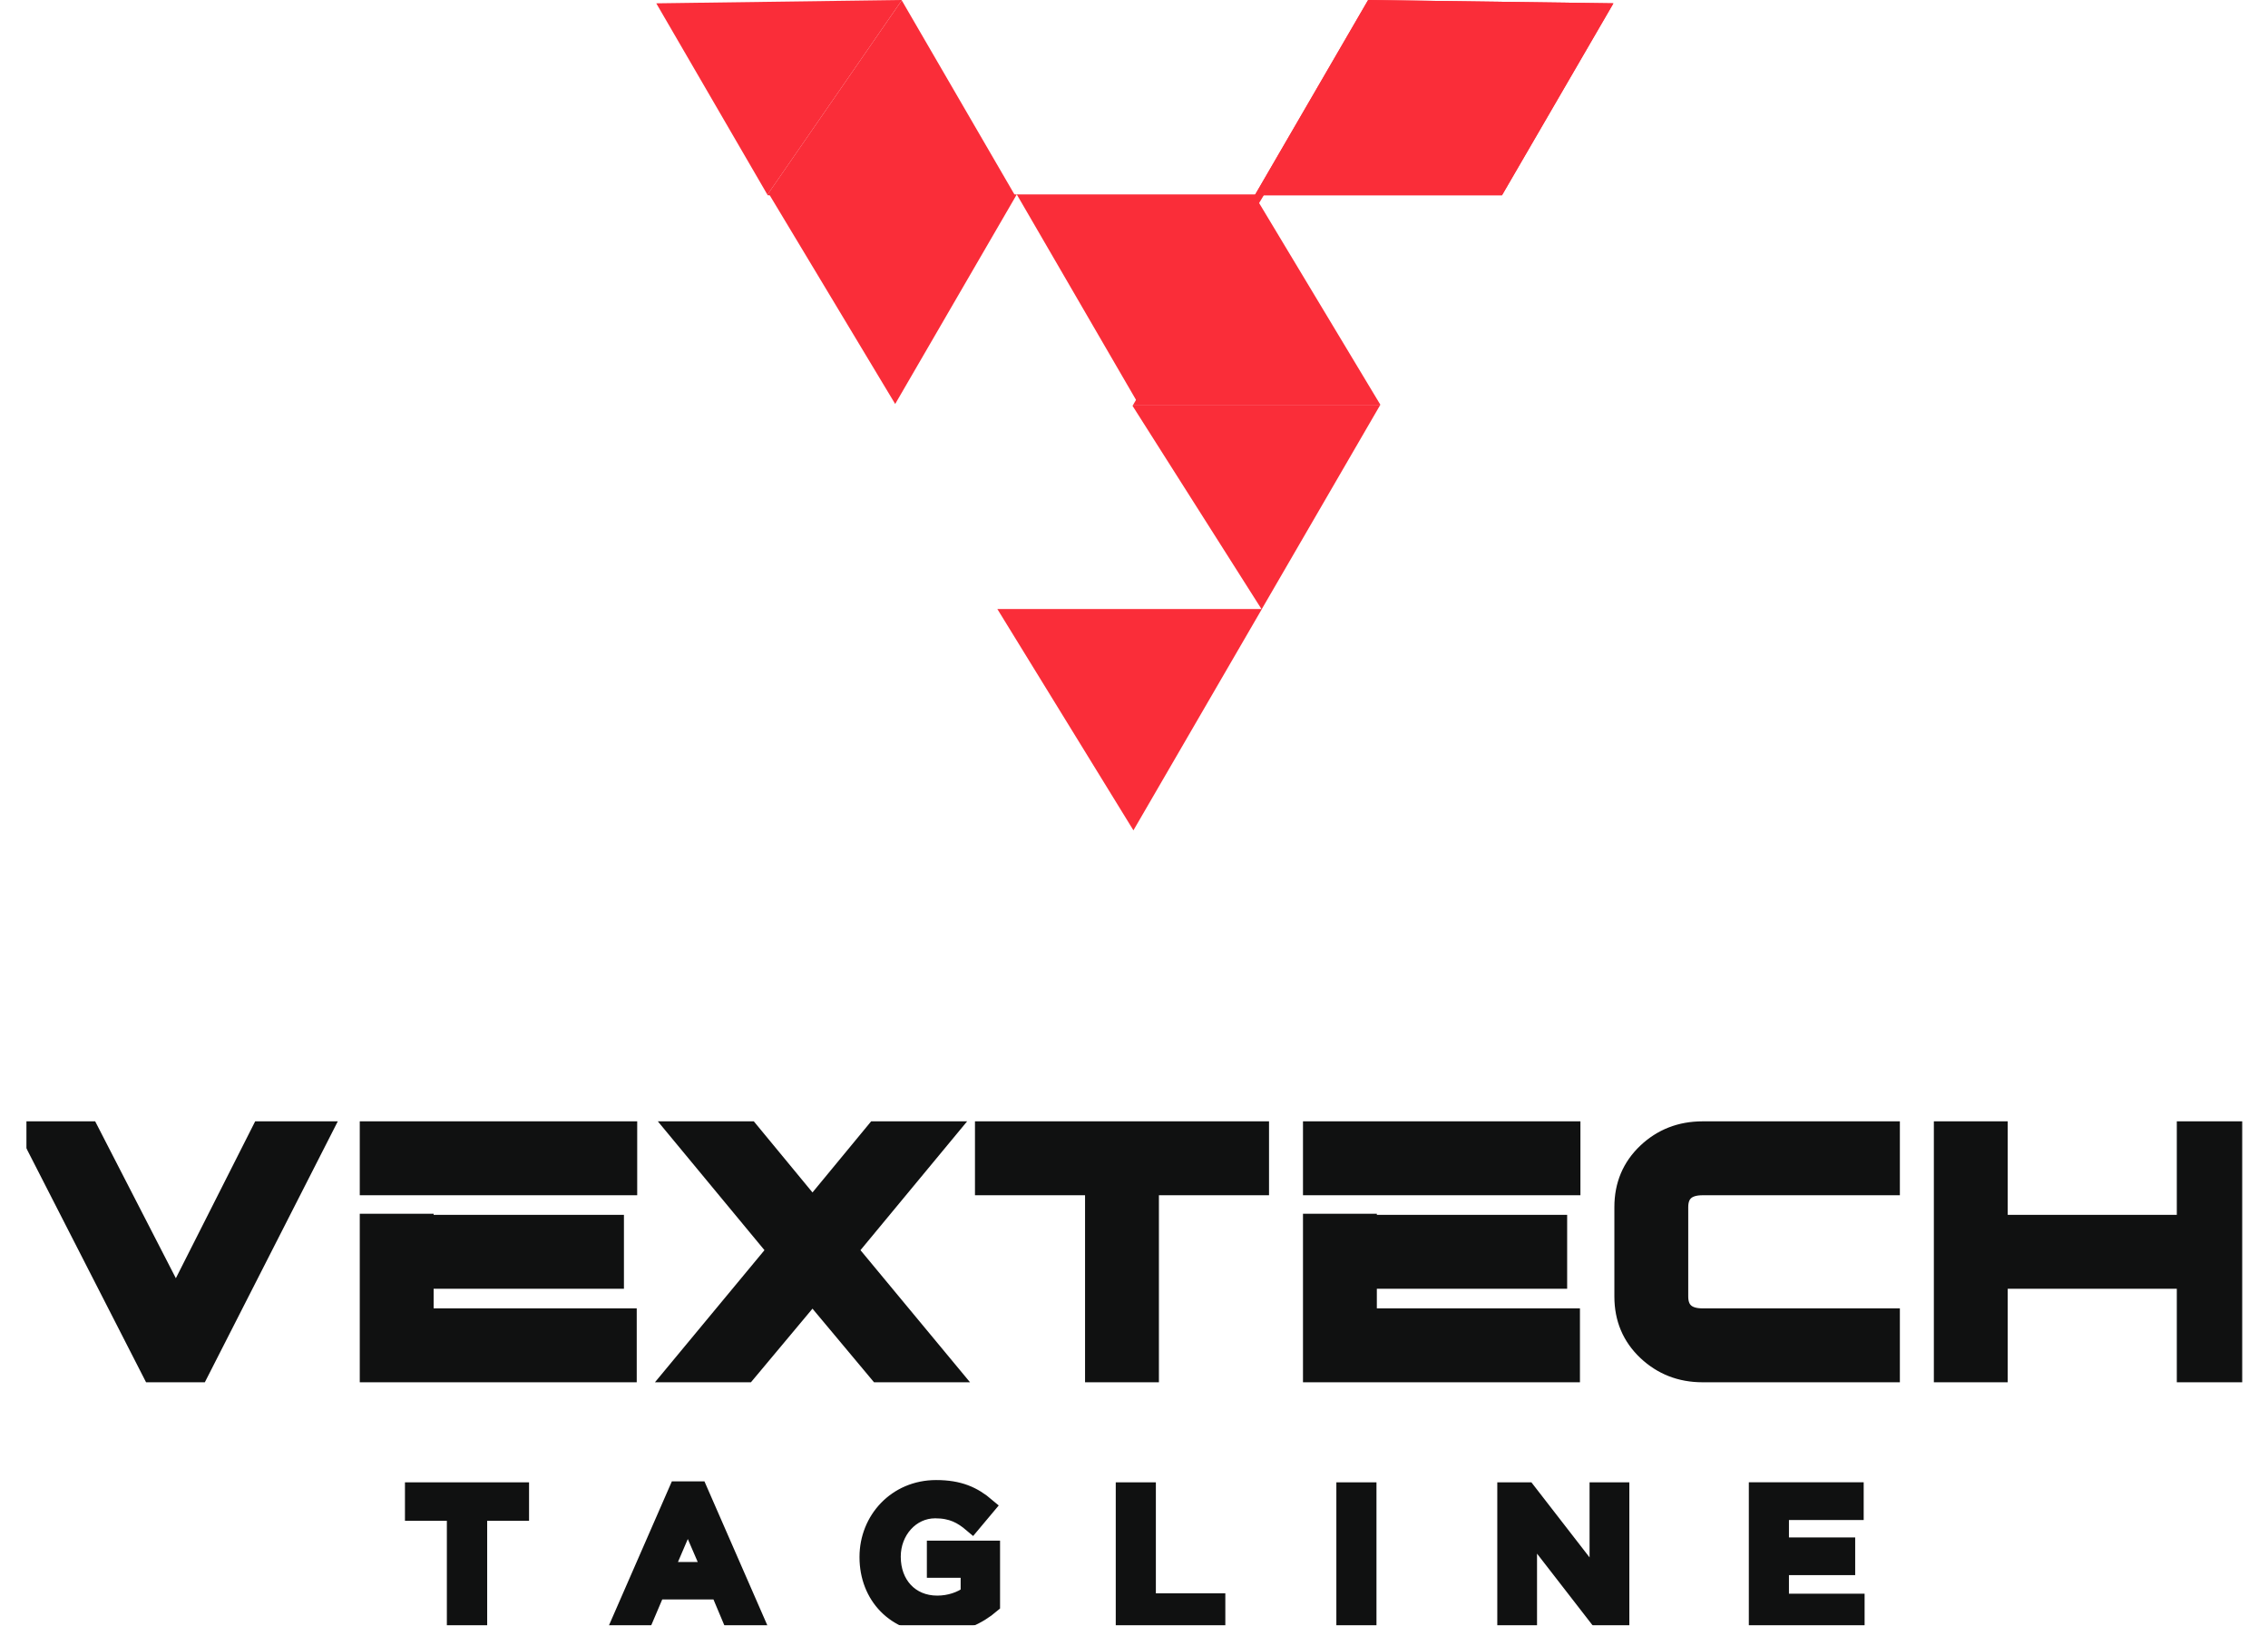
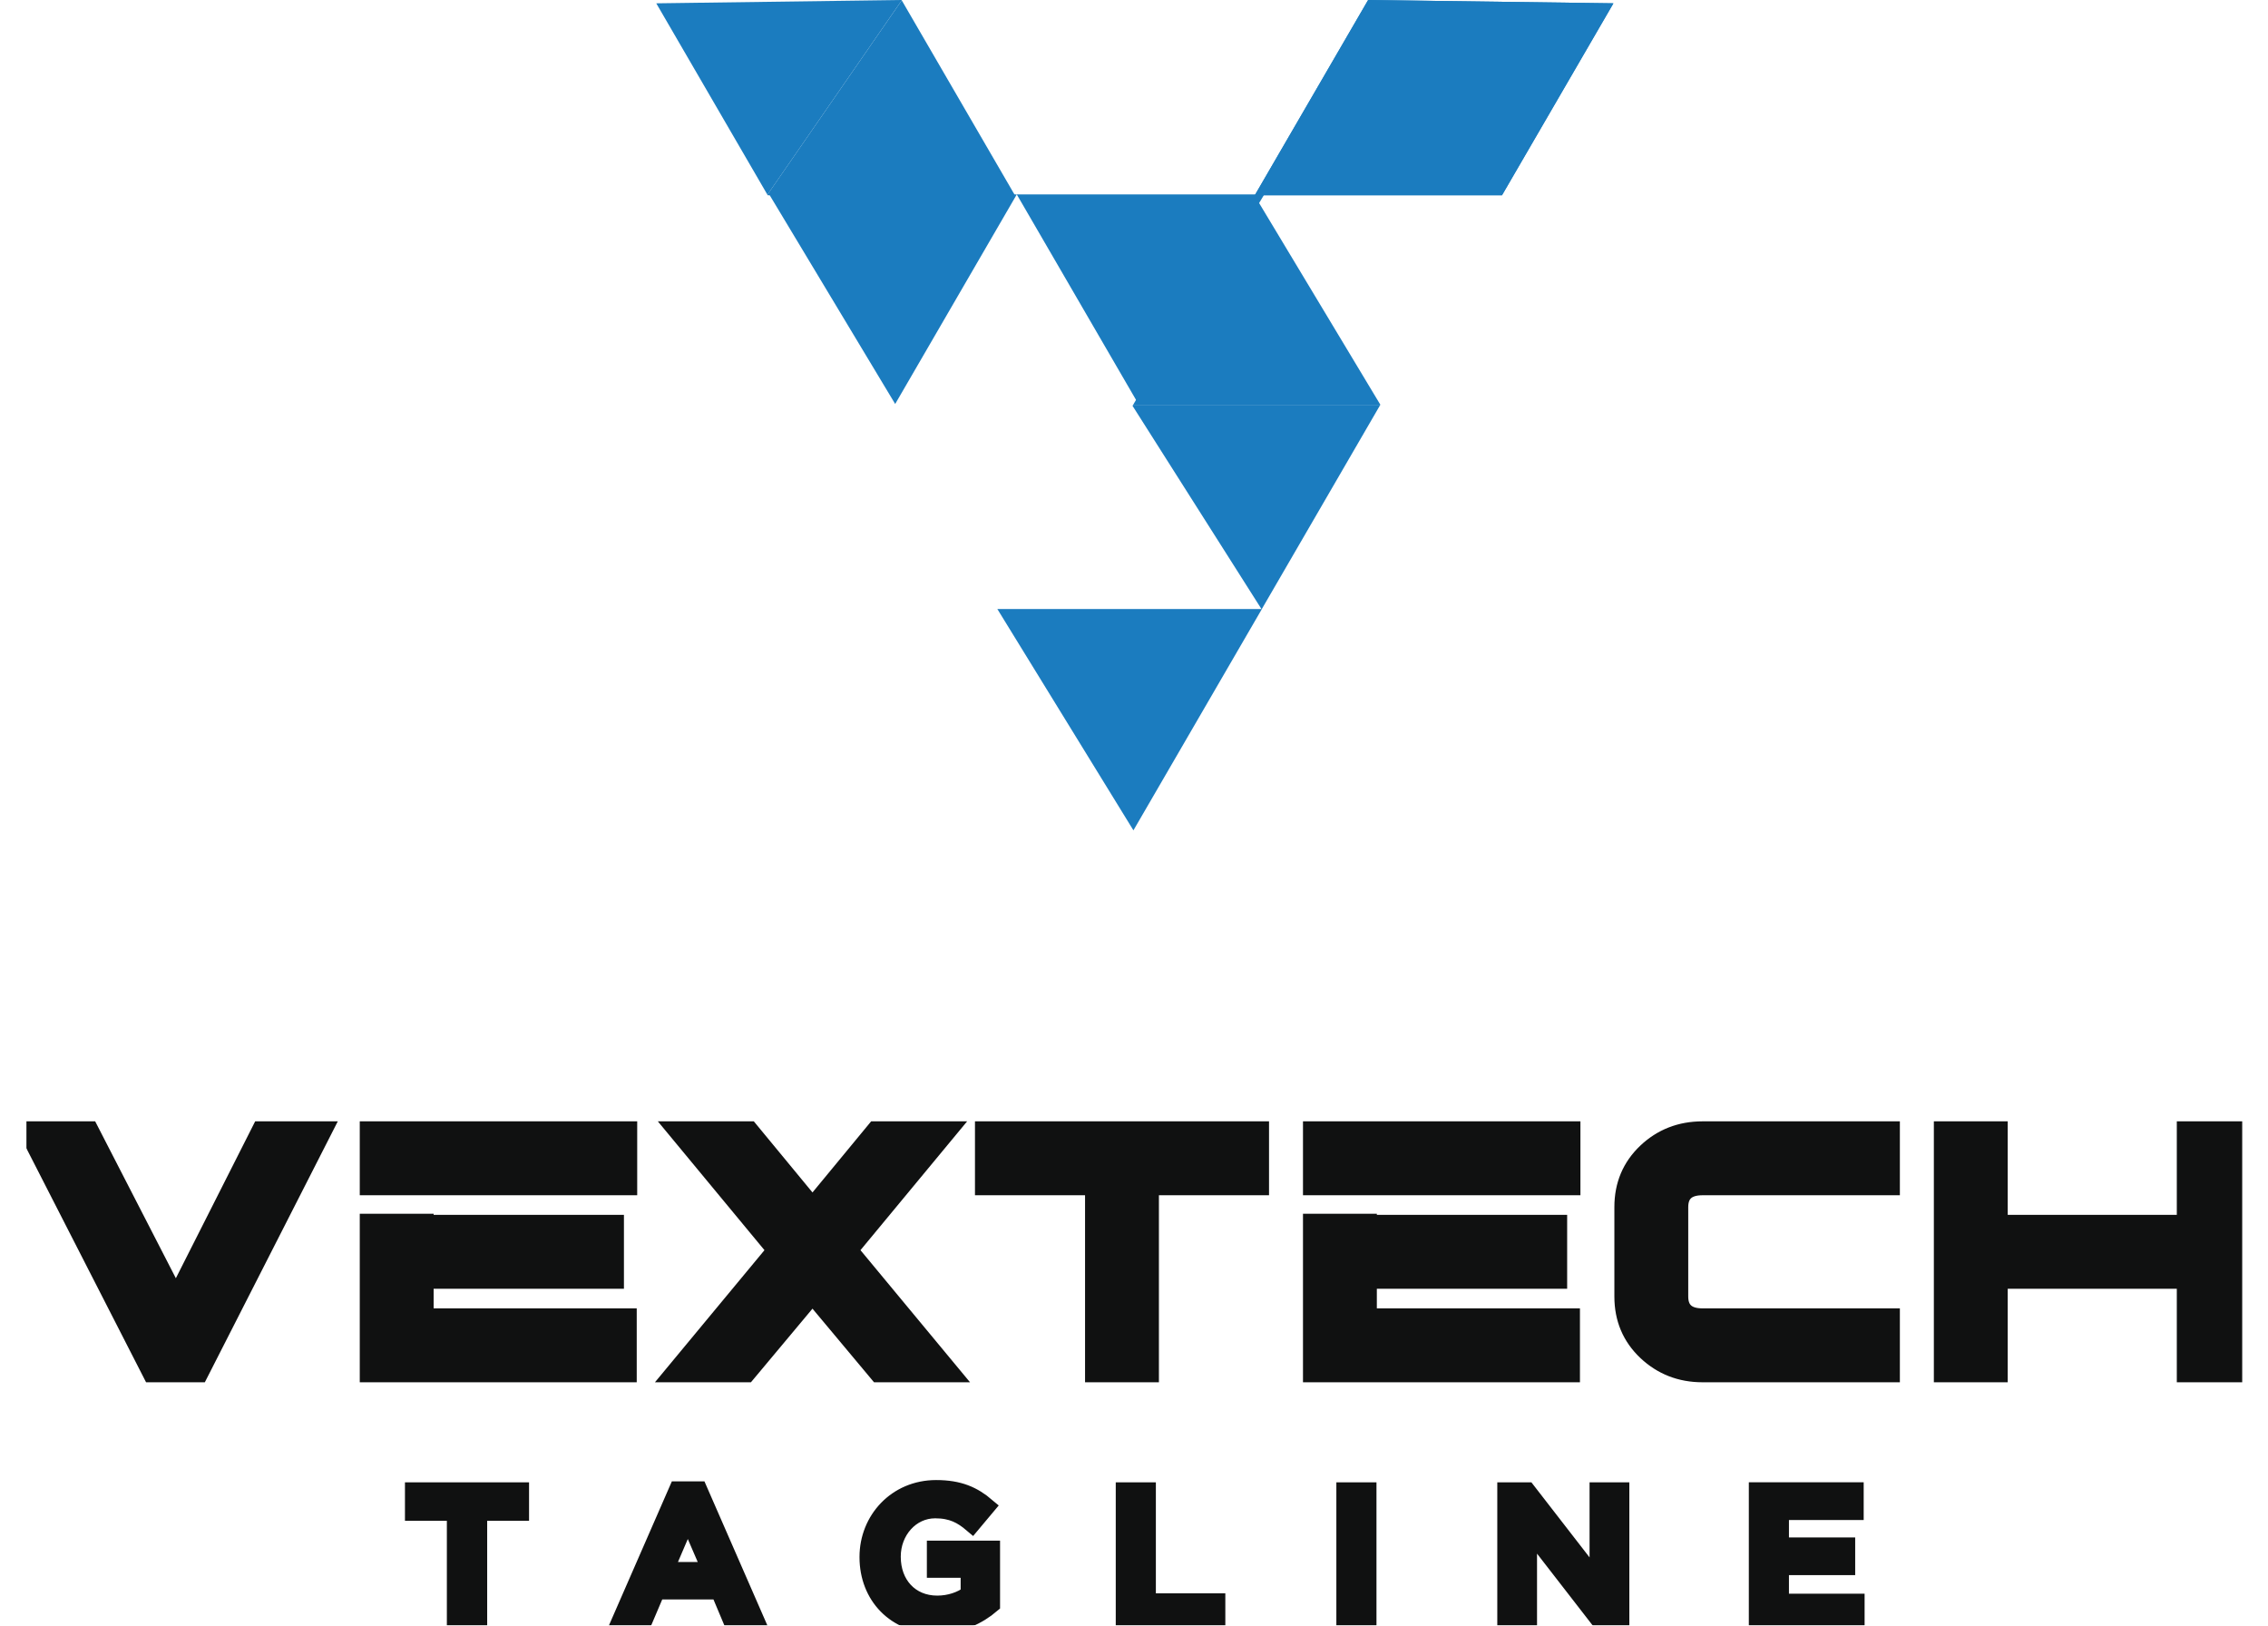
<svg xmlns="http://www.w3.org/2000/svg" width="67" height="48" viewBox="0 0 67 48" fill="none">
  <mask id="mask0_798_30118" style="mask-type:alpha" maskUnits="userSpaceOnUse" x="19" y="0" width="29" height="25">
    <path fill-rule="evenodd" clip-rule="evenodd" d="M33.457 11.987L40.416 0L47.663 0.098L44.371 5.767H37.068L33.474 11.957H40.776L37.271 17.997L33.457 11.987Z" fill="#416DB4" />
    <path fill-rule="evenodd" clip-rule="evenodd" d="M33.483 24.525L29.463 17.988H37.278L33.483 24.525Z" fill="#7394CC" />
    <path fill-rule="evenodd" clip-rule="evenodd" d="M33.475 11.957L36.907 6.047L37.063 5.776L40.779 11.956L40.777 11.957H40.701H33.475Z" fill="#557EBE" />
    <path fill-rule="evenodd" clip-rule="evenodd" d="M40.41 0.01L40.416 0L47.663 0.098L44.38 5.752L40.41 0.01Z" fill="#436DB4" />
    <path fill-rule="evenodd" clip-rule="evenodd" d="M37.068 5.767L40.27 0.253L40.411 0.01L44.38 5.752L44.372 5.767H44.329H37.068Z" fill="#3864AE" />
    <path fill-rule="evenodd" clip-rule="evenodd" d="M37.344 5.751L37.339 5.743H30.037L33.63 11.932L37.344 5.751Z" fill="#2E5CA9" />
    <path fill-rule="evenodd" clip-rule="evenodd" d="M26.639 0.01L26.634 0L19.387 0.098L22.671 5.752L26.639 0.01Z" fill="#00A9DB" />
    <path fill-rule="evenodd" clip-rule="evenodd" d="M29.982 5.767L26.78 0.253L26.639 0.01L22.67 5.752L22.679 5.767H22.721H29.982Z" fill="#2AC4F3" />
    <path fill-rule="evenodd" clip-rule="evenodd" d="M22.729 5.751L22.734 5.743H30.037L26.445 11.932L22.729 5.751Z" fill="#00A7D9" />
  </mask>
  <g mask="url(#mask0_798_30118)">
-     <rect x="0.781" width="65.457" height="26.001" fill="#FA2D39" />
+     <rect x="0.781" width="65.457" height="26.001" fill="#1B7CBF" />
  </g>
  <mask id="mask1_798_30118" style="mask-type:alpha" maskUnits="userSpaceOnUse" x="0" y="33" width="67" height="16">
    <path fill-rule="evenodd" clip-rule="evenodd" d="M9.571 33.37L5.898 40.577H4.468L0.781 33.37H2.659L5.197 38.304L7.692 33.37H9.571ZM18.574 35.053H12.56H10.878V33.37H18.574L18.574 35.053ZM12.56 36.099V36.132H18.182V37.815H12.56V38.894H18.56V40.577H10.878V36.099H12.56ZM28.124 40.577H25.937L24.002 38.263L22.067 40.577H19.88L22.908 36.925L19.965 33.37H22.151L24.002 35.613L25.853 33.37H28.039L25.095 36.925L28.124 40.577ZM37.239 35.053H33.986V40.577H32.304V35.053H29.052V33.37H37.239L37.239 35.053ZM46.438 35.053H40.424H38.742V33.37H46.438V35.053ZM40.424 36.099V36.132H46.046V37.815H40.424V38.894H46.424V40.577H38.742V36.099H40.424ZM55.875 40.577H50.296C49.641 40.577 49.086 40.358 48.628 39.926C48.17 39.492 47.941 38.947 47.941 38.296V35.651C47.941 34.999 48.17 34.455 48.628 34.02C49.086 33.587 49.642 33.37 50.296 33.37H55.875V35.053H50.296C49.847 35.053 49.623 35.254 49.623 35.654V38.293C49.623 38.693 49.847 38.894 50.296 38.894H55.875V40.577ZM66.266 40.577H64.556V37.815H59.061V40.577H57.379V33.37H59.061V36.132H64.556V33.37H66.266V40.577Z" fill="#06132C" stroke="#231F20" stroke-width="0.5" stroke-miterlimit="2.613" />
    <path fill-rule="evenodd" clip-rule="evenodd" d="M13.451 47.934H14.142V44.669H15.379V44.032H12.213V44.669H13.451V47.934ZM18.294 47.934H18.997L19.398 46.992H21.243L21.639 47.934H22.364L20.647 44.004H20.011L18.294 47.934ZM19.649 46.385L20.318 44.824L20.992 46.385H19.649ZM27.664 48.001C28.356 48.001 28.908 47.722 29.293 47.394V45.755H27.631V46.351H28.629V47.083C28.389 47.261 28.055 47.378 27.687 47.378C26.89 47.378 26.36 46.787 26.36 45.984V45.973C26.36 45.225 26.907 44.595 27.626 44.595C28.122 44.595 28.417 44.758 28.718 45.014L29.153 44.495C28.752 44.154 28.334 43.965 27.654 43.965C26.477 43.965 25.641 44.891 25.641 45.984V45.995C25.641 47.131 26.444 48.001 27.664 48.001ZM33.211 47.934H35.948V47.311H33.896V44.032H33.211V47.934ZM39.728 47.934H40.413V44.032H39.728V47.934ZM44.482 47.934H45.156V45.158L47.308 47.934H47.883V44.032H47.208V46.73L45.117 44.032H44.482L44.482 47.934ZM51.913 47.934H54.833V47.322H52.598V46.273H54.555V45.66H52.598V44.646H54.806V44.031H51.913V47.934H51.913Z" fill="#06132C" stroke="#231F20" stroke-width="0.5" stroke-miterlimit="2.613" />
  </mask>
  <g mask="url(#mask1_798_30118)">
    <rect x="0.781" y="32.002" width="65.457" height="16.001" fill="#101111" />
  </g>
</svg>
